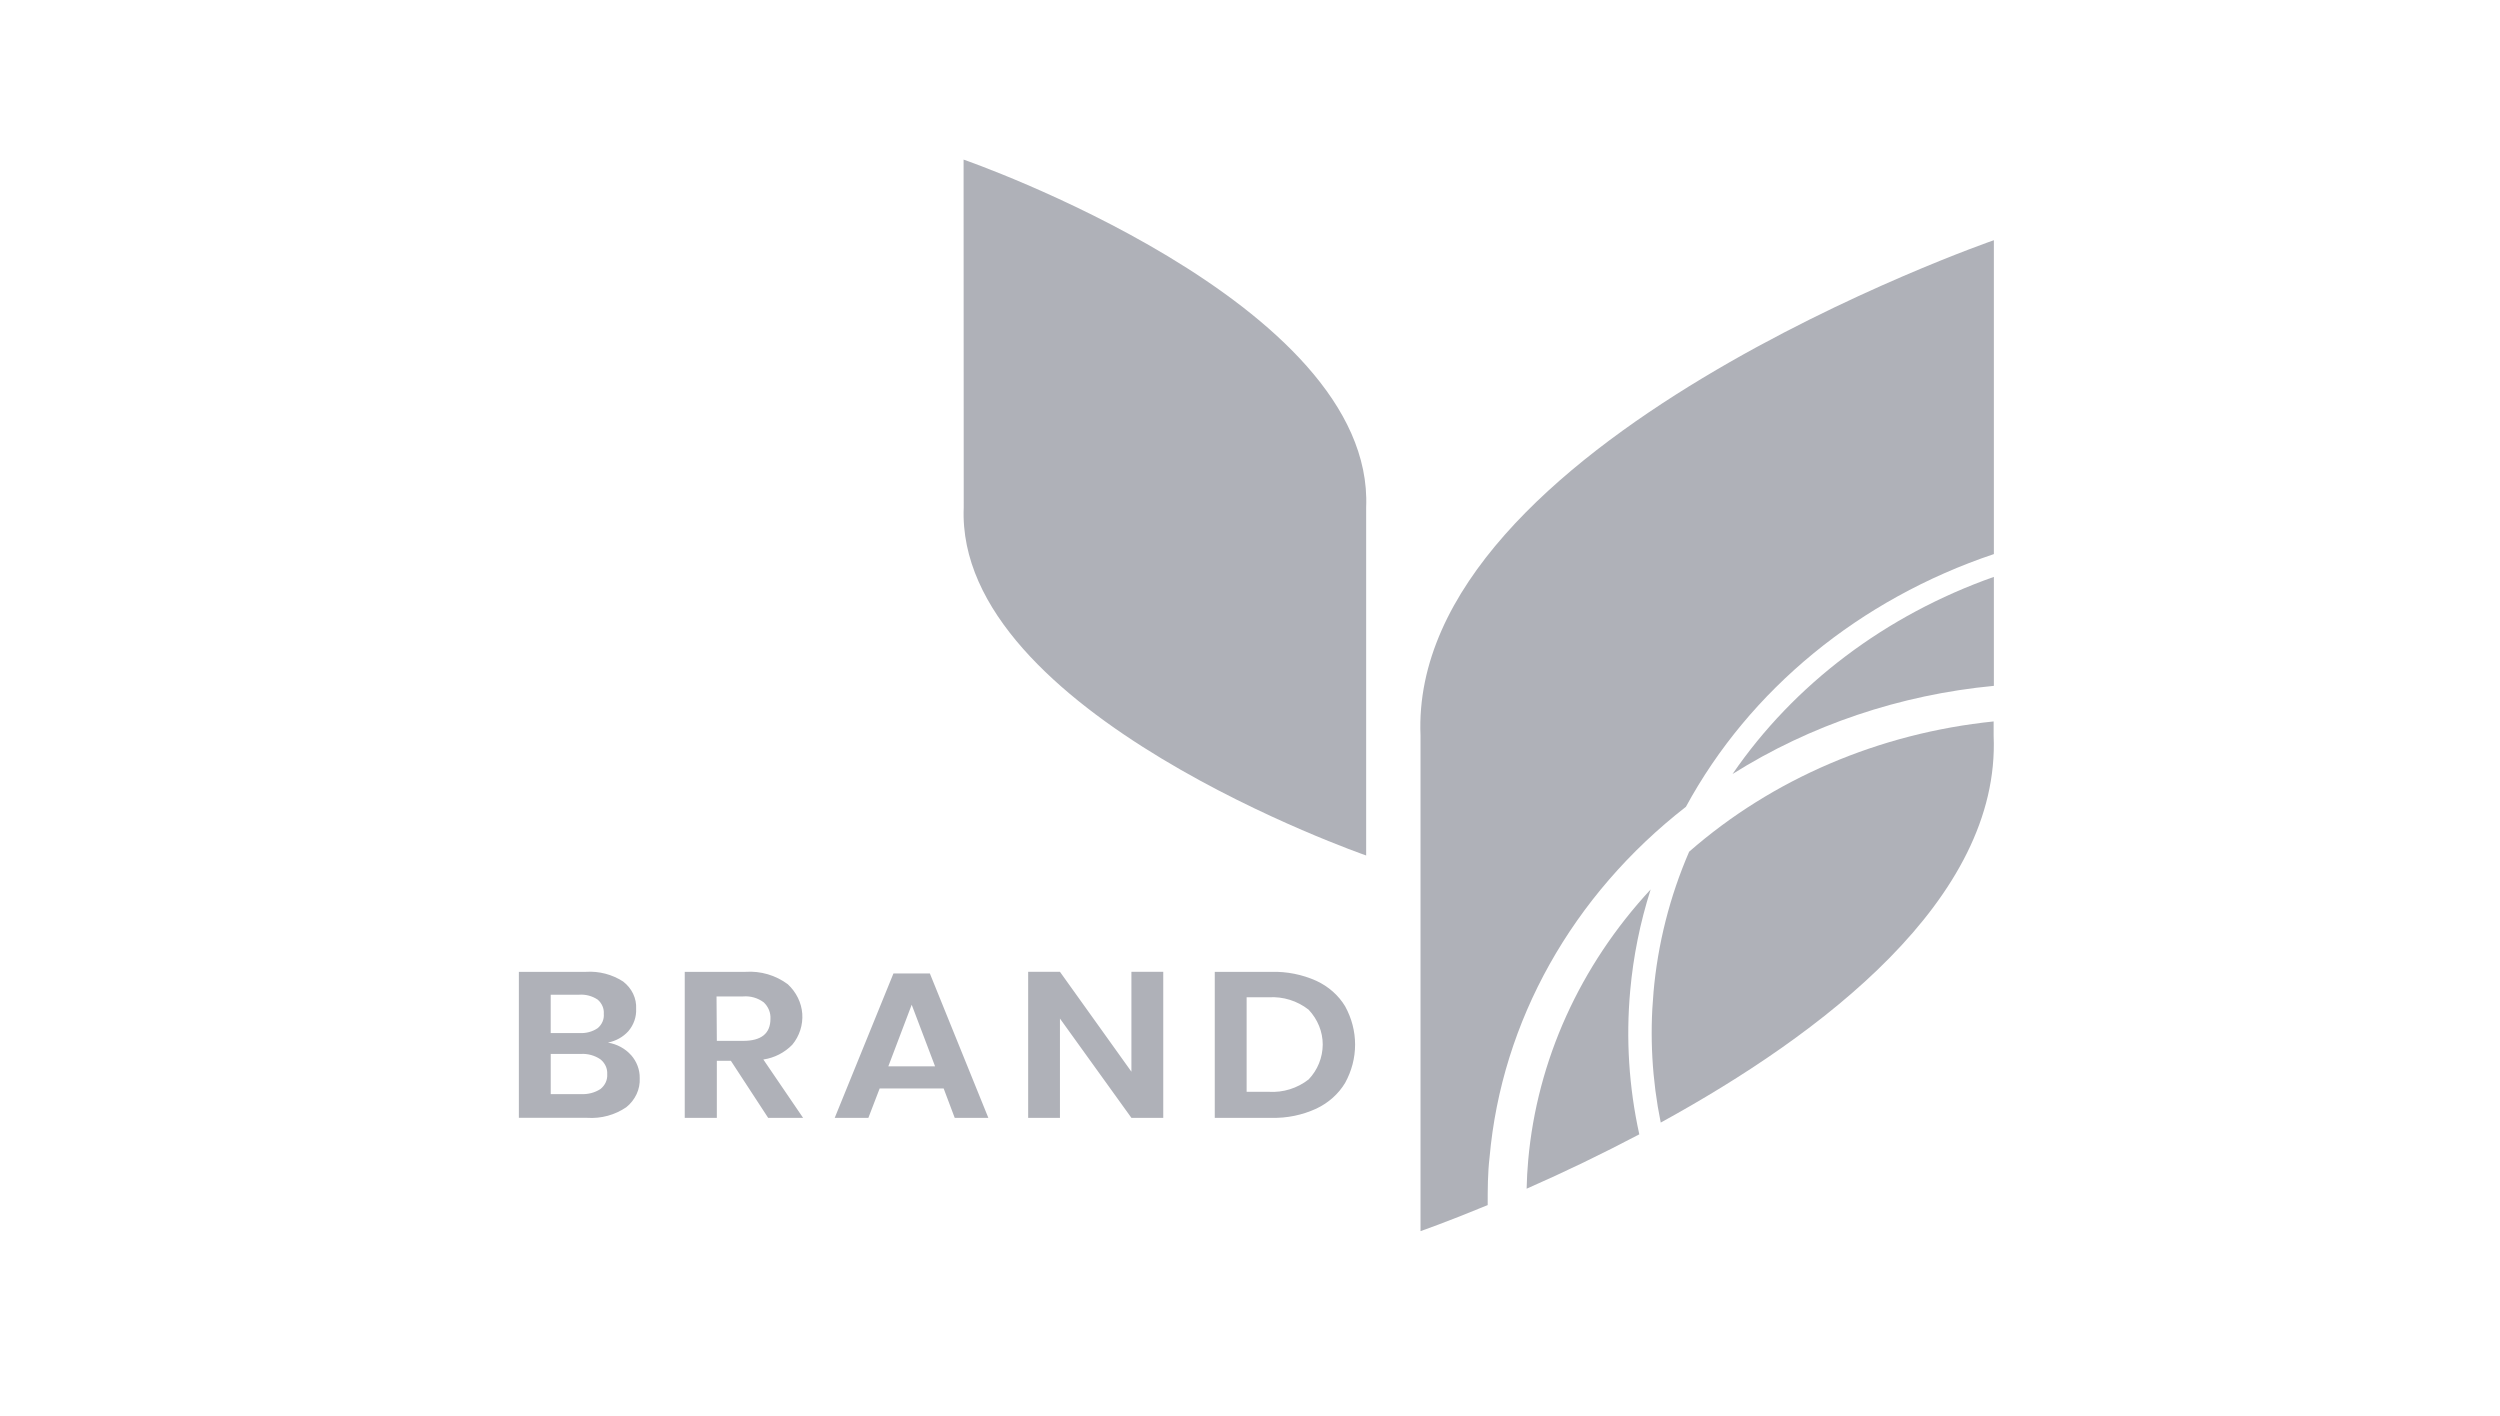
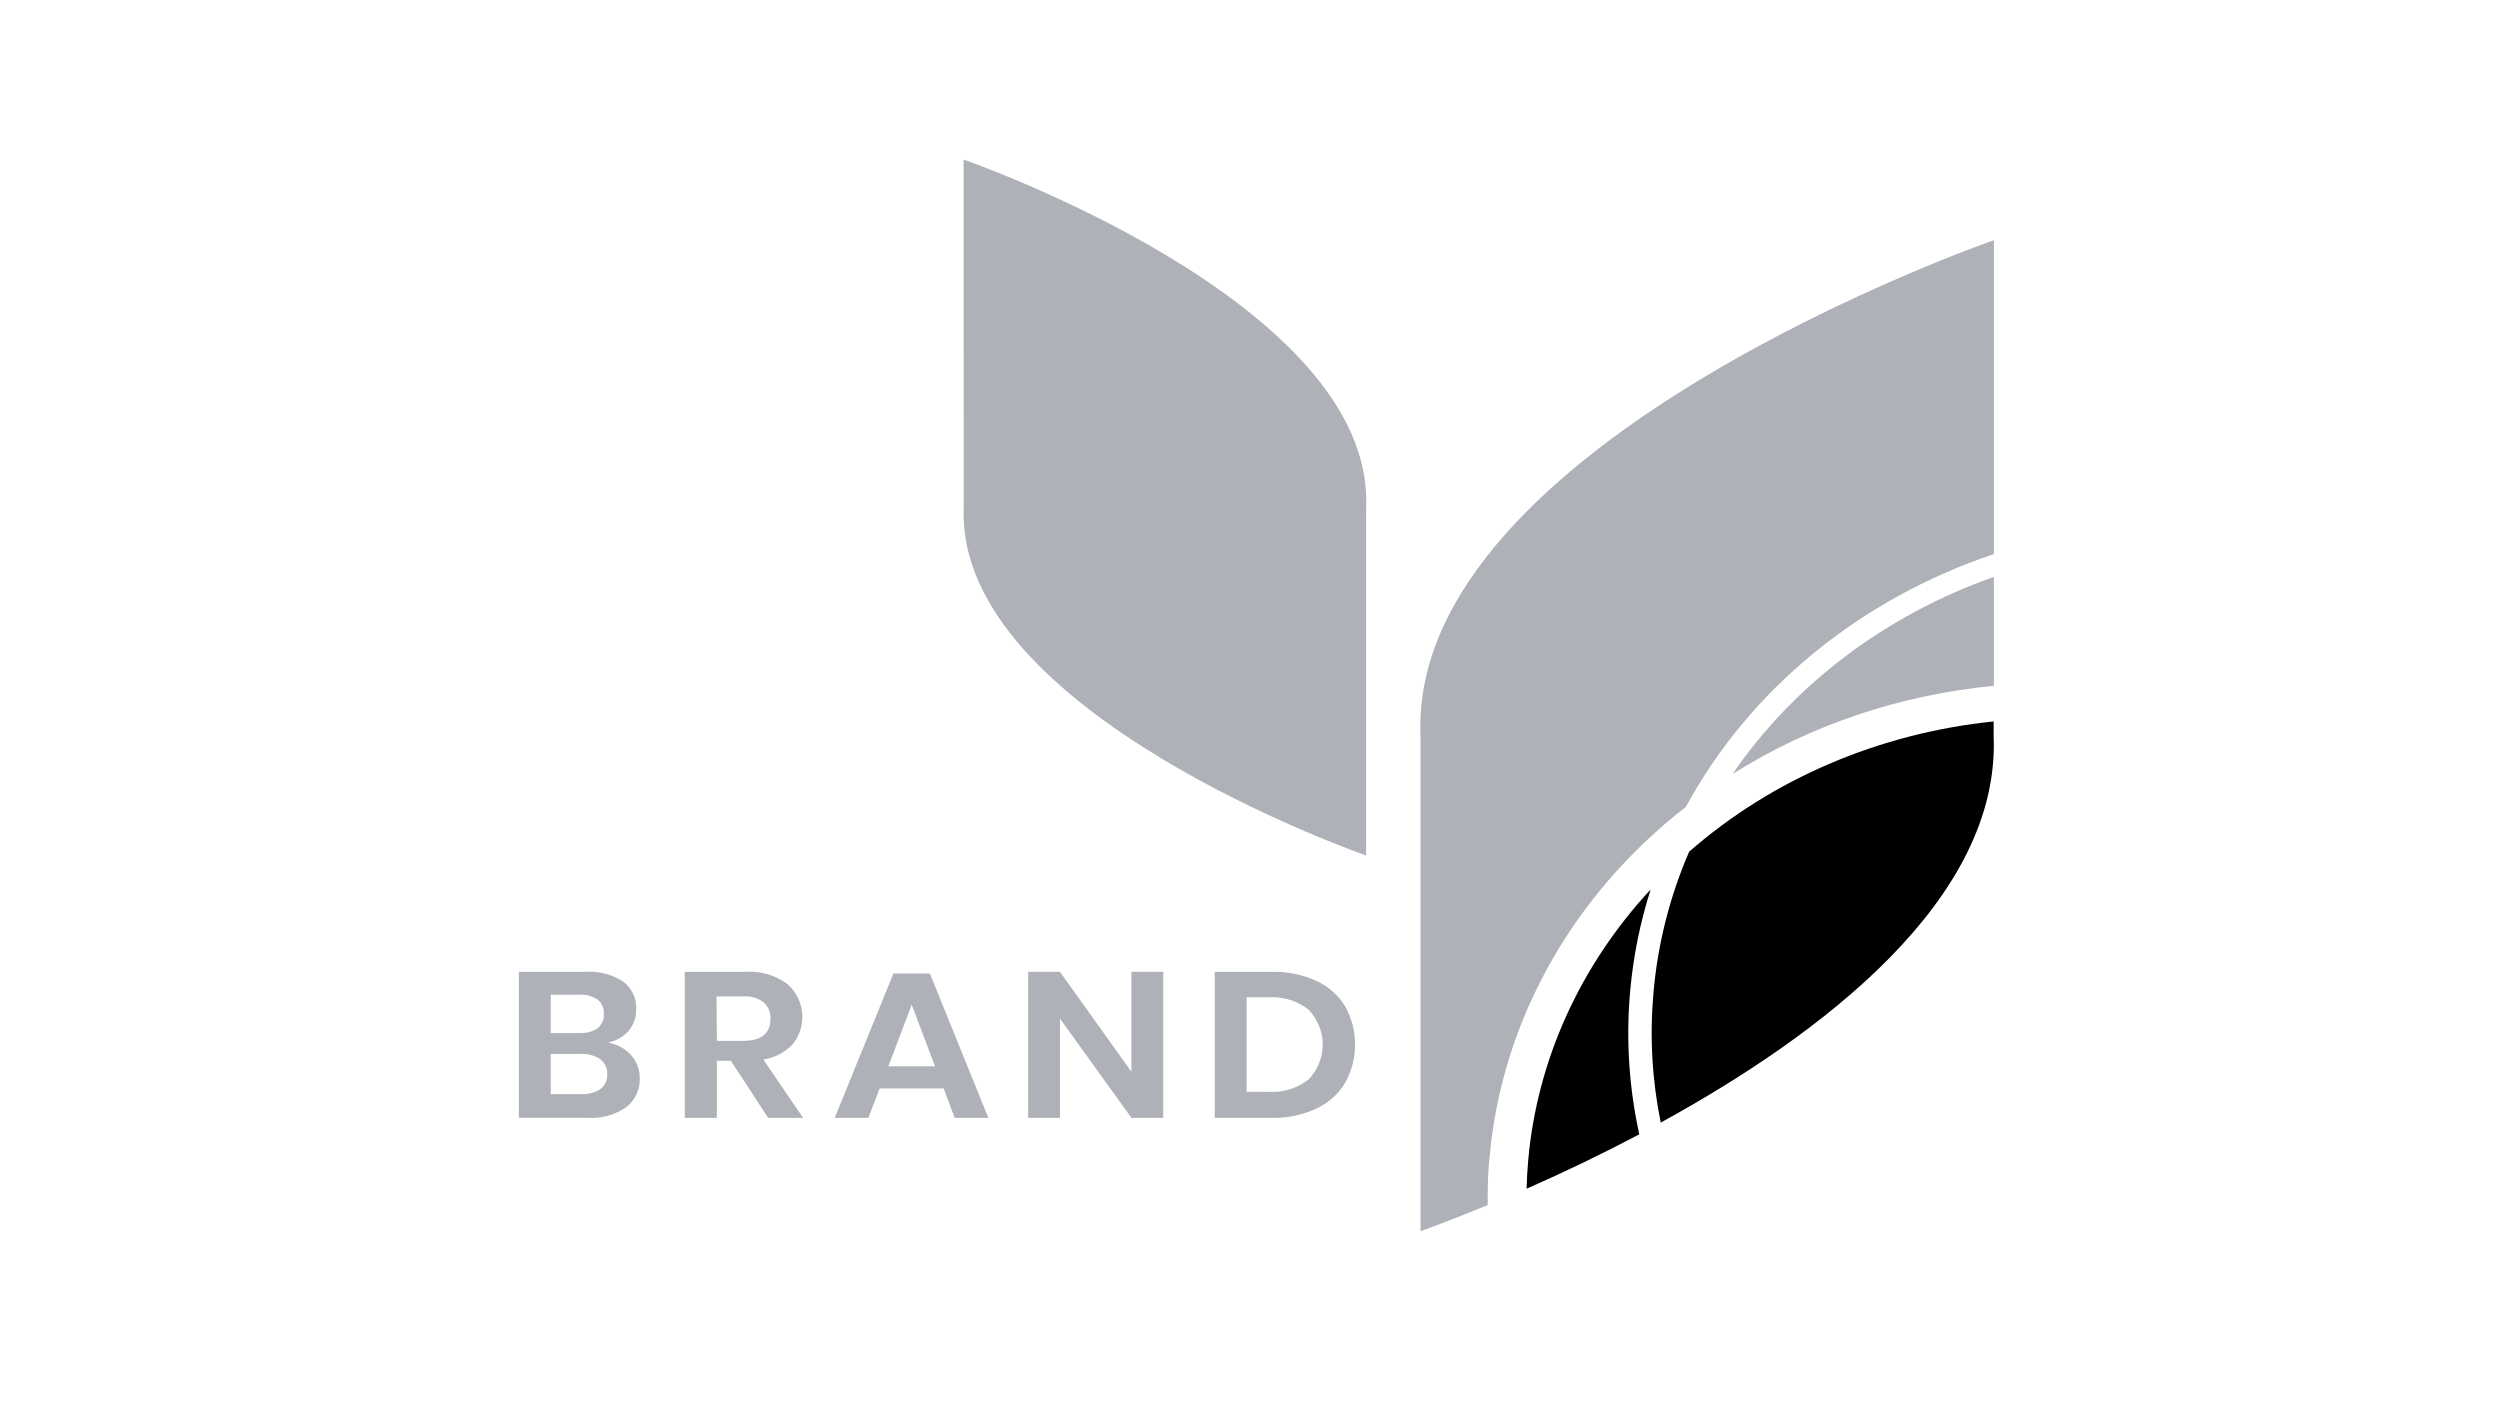
- <svg xmlns="http://www.w3.org/2000/svg" width="106" height="60" fill="none">
+ <svg xmlns="http://www.w3.org/2000/svg" width="106" height="60">
  <path d="M26.757 44.735c.244.276.373.622.367.977a1.43 1.43 0 01-.131.676 1.558 1.558 0 01-.438.558 2.627 2.627 0 01-1.651.45H22v-6.19h2.844a2.593 2.593 0 011.576.41c.184.142.33.32.425.52.096.202.139.42.127.64.016.34-.1.677-.33.946-.221.246-.526.416-.866.484.385.064.733.252.98.53zm-3.406-.934h1.216c.276.018.55-.055.773-.206a.738.738 0 00.207-.275.68.68 0 00.054-.33.702.702 0 00-.055-.329.759.759 0 00-.203-.276 1.255 1.255 0 00-.796-.209H23.35v1.625zm2.108 2.374a.777.777 0 00.224-.284.712.712 0 00.063-.345.722.722 0 00-.066-.35.788.788 0 00-.228-.285 1.338 1.338 0 00-.826-.224h-1.275v1.703h1.292c.29.015.578-.06.816-.215zM32.57 47.397l-1.581-2.42h-.595v2.42h-1.361v-6.191h2.577a2.699 2.699 0 011.793.526c.36.336.578.779.613 1.248a1.86 1.86 0 01-.421 1.314 2.148 2.148 0 01-1.229.629l1.685 2.474h-1.48zm-2.176-3.264h1.113c.773 0 1.16-.312 1.16-.937a.852.852 0 00-.063-.375.917.917 0 00-.221-.321 1.282 1.282 0 00-.876-.251h-1.126l.013 1.884zM40.01 46.15h-2.712l-.479 1.247h-1.427l2.49-6.122h1.544l2.48 6.122H40.48l-.469-1.246zm-.363-.937l-.991-2.613-.991 2.613h1.982zM49.322 47.397h-1.35l-3.03-4.21v4.21h-1.348v-6.192h1.348l3.03 4.235v-4.235h1.35v6.192zM57.033 45.915c-.28.467-.705.848-1.223 1.092a4.288 4.288 0 01-1.9.39h-2.404v-6.191h2.405a4.376 4.376 0 011.9.38c.517.24.943.616 1.222 1.08.278.504.423 1.06.423 1.625 0 .564-.145 1.12-.423 1.624zm-1.546-.148a2.16 2.16 0 00.597-1.478c0-.542-.212-1.066-.597-1.477a2.488 2.488 0 00-1.692-.527h-.938v4.008h.938a2.49 2.49 0 001.692-.526zM40.856 6.767s17.438 6.028 17.069 14.751v14.754s-17.426-6.03-17.063-14.754l-.006-14.751zM73.46 32.818c3.294-2.075 7.103-3.36 11.08-3.738v-4.62c-4.582 1.618-8.47 4.55-11.08 8.358z" fill="#AFB1B8" />
  <path d="M71.482 34.21c2.695-4.97 7.368-8.805 13.058-10.717V10.185s-24.835 8.587-24.31 21.009V52.2s1.107-.384 2.848-1.104c0-.671 0-1.349.08-2.03.513-5.766 3.507-11.11 8.324-14.857z" fill="#AFB1B8" />
-   <path d="M69.12 42.013c.13-1.457.421-2.898.868-4.301-2.998 3.235-4.815 7.25-5.192 11.479-.037.399-.057.798-.067 1.21a74.756 74.756 0 004.777-2.305c-.44-2.001-.57-4.049-.386-6.083zM70.108 42.089a19.051 19.051 0 00.307 5.508c6.785-3.718 14.41-9.462 14.115-16.403v-.605c-4.848.497-9.383 2.437-12.91 5.523a19.259 19.259 0 00-1.513 5.977z" fill="#AFB1B8" />
+   <path d="M69.12 42.013c.13-1.457.421-2.898.868-4.301-2.998 3.235-4.815 7.25-5.192 11.479-.037.399-.057.798-.067 1.21a74.756 74.756 0 004.777-2.305c-.44-2.001-.57-4.049-.386-6.083zM70.108 42.089a19.051 19.051 0 00.307 5.508c6.785-3.718 14.41-9.462 14.115-16.403v-.605c-4.848.497-9.383 2.437-12.91 5.523a19.259 19.259 0 00-1.513 5.977z" />
</svg>
